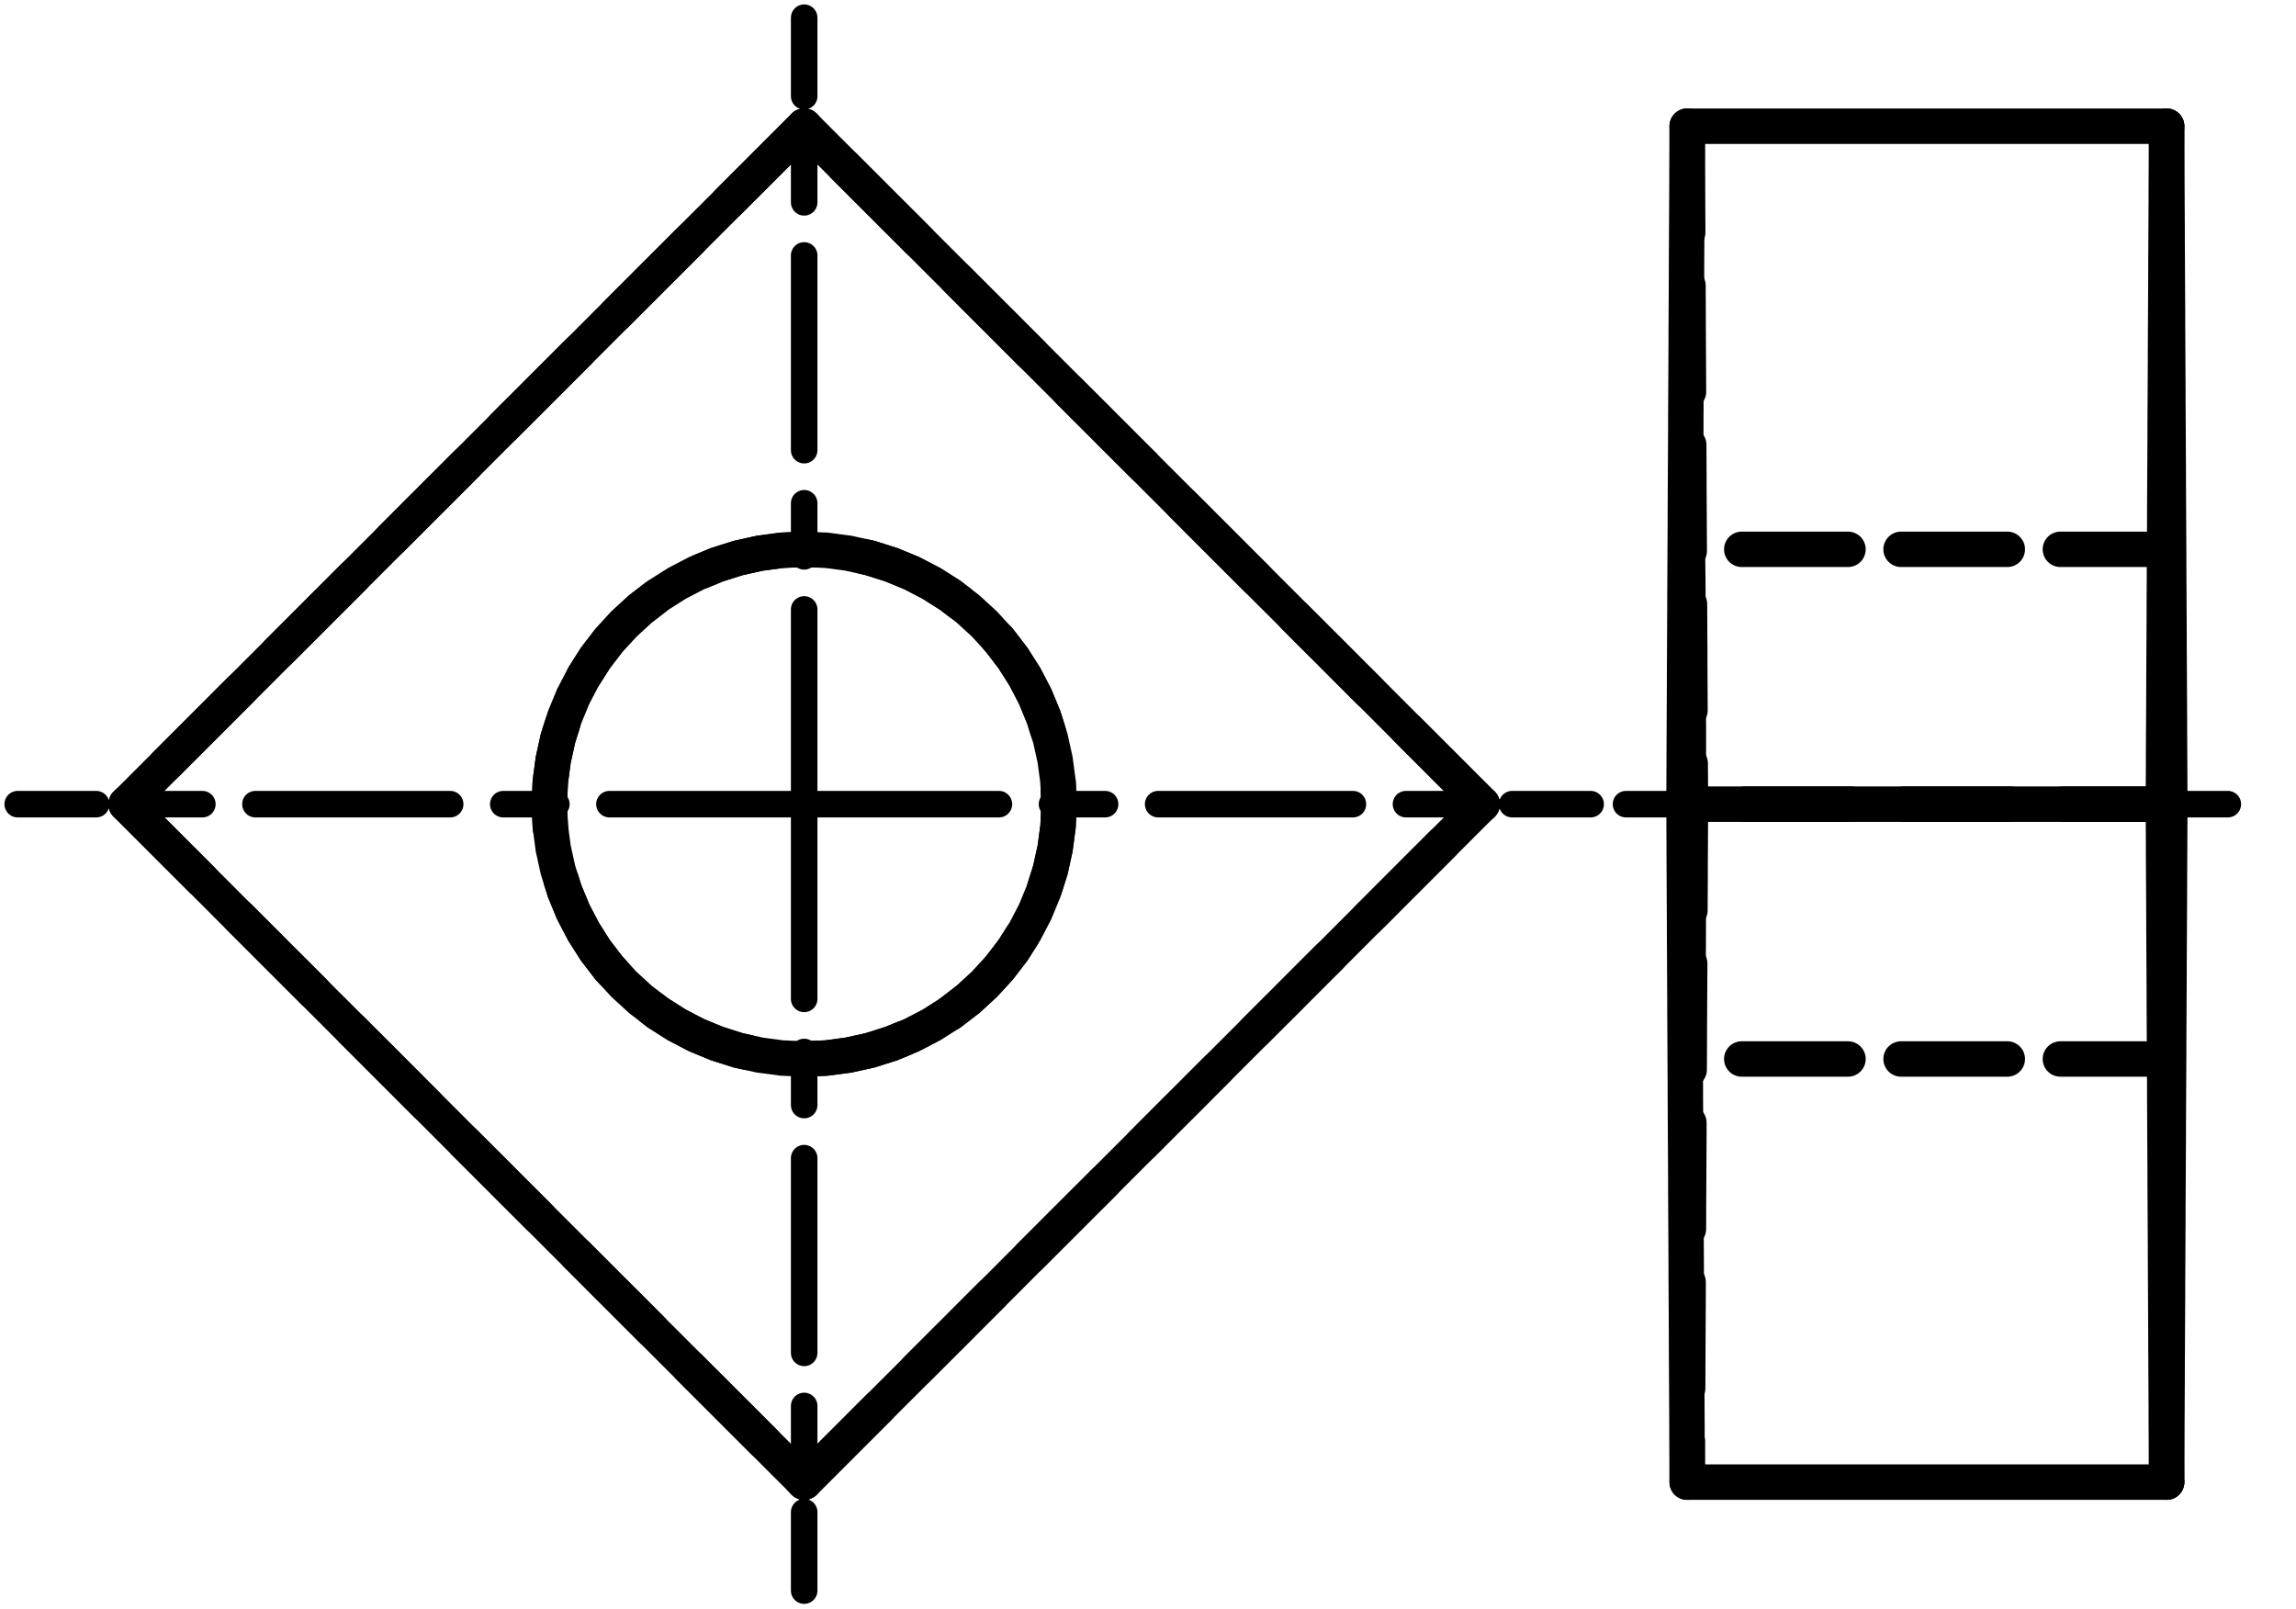
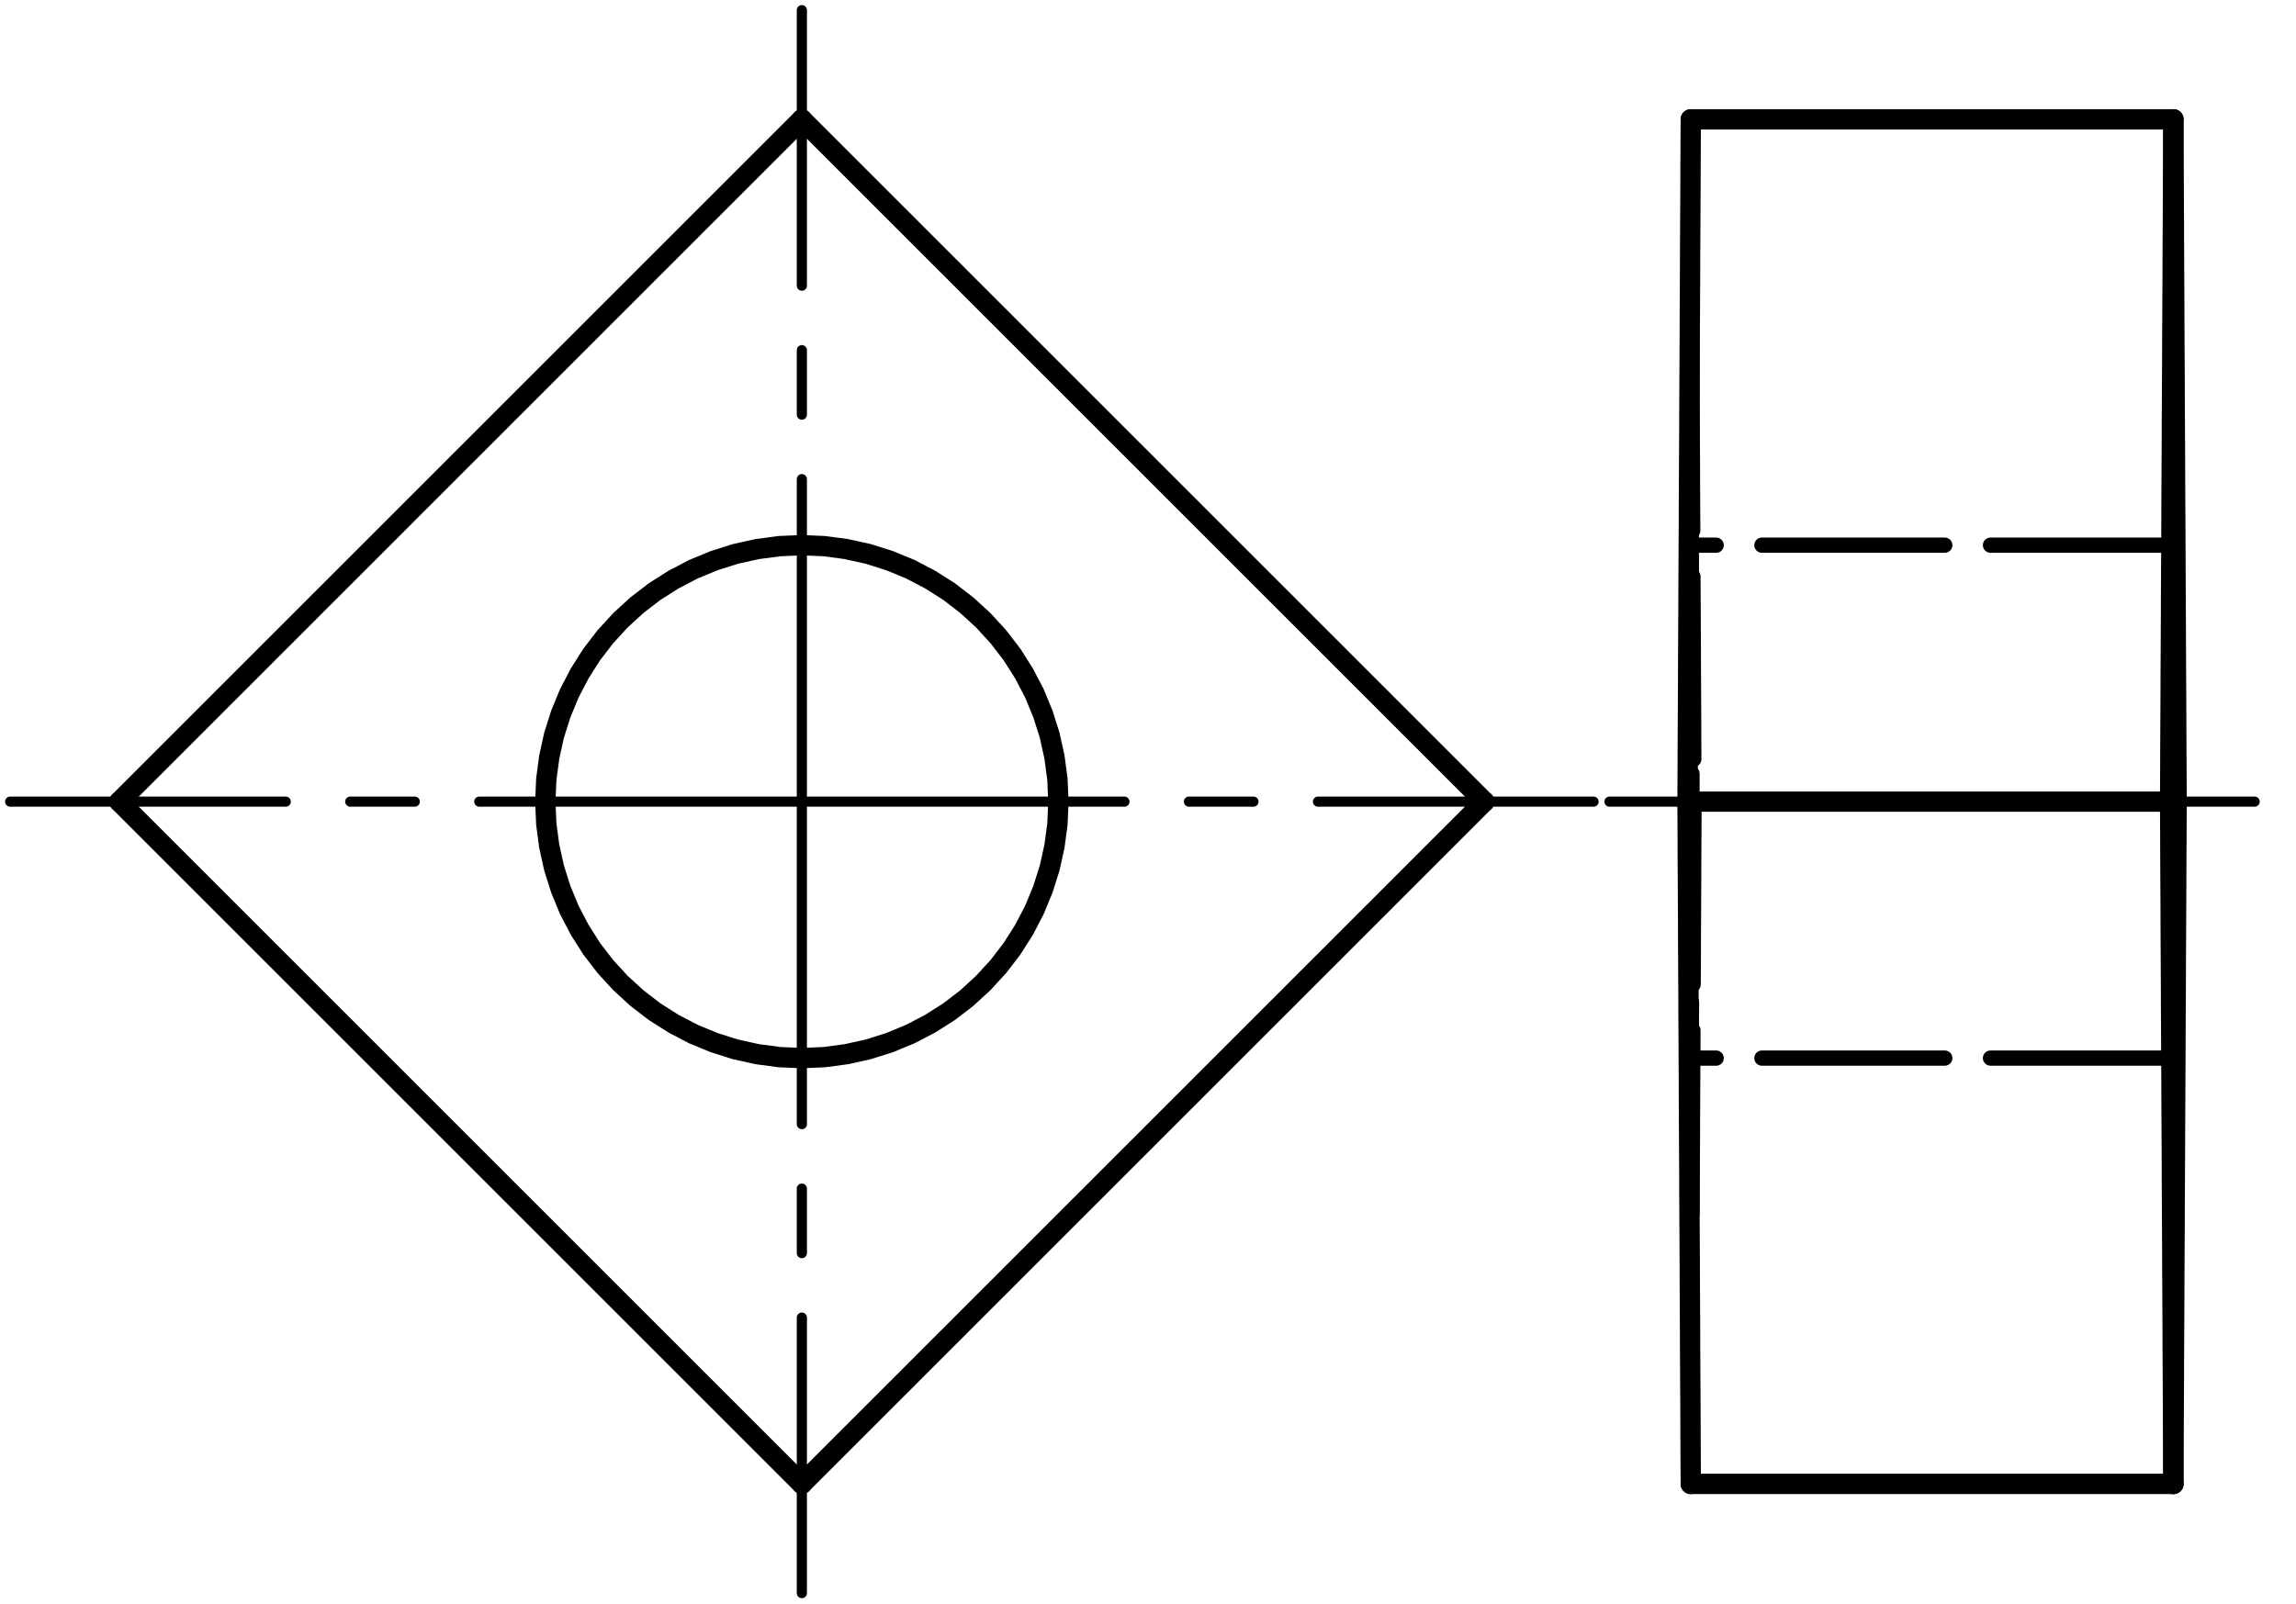
- <svg xmlns="http://www.w3.org/2000/svg" width="45.499mm" height="31.872mm" viewBox="-15.936 -15.936 45.499 31.872" version="1.1">
+ <svg xmlns="http://www.w3.org/2000/svg" width="45.198mm" height="31.57mm" viewBox="-15.785 -15.785 45.198 31.57" version="1.1">
  <g transform="scale(1,-1)" stroke-linecap="round">
-     <g fill="none" stroke="rgb(0,0,0)" stroke-width="0.702" id="Visible">
+     <g fill="none" stroke="rgb(0,0,0)" stroke-width="0.4" id="Visible">
      <path d="M 0.0,13.435 L -0.187,13.248 L -0.373,13.062 L -0.56,12.875 L -0.746,12.689 L -0.933,12.502 L -1.12,12.315 L -1.306,12.129 L -1.493,11.942 L -1.679,11.756 L -1.866,11.569 L -2.053,11.383 L -2.239,11.196 L -2.426,11.009 L -2.612,10.823 L -2.799,10.636 L -2.986,10.45 L -3.172,10.263 L -3.359,10.076 L -3.545,9.89 L -3.732,9.703 L -3.919,9.517 L -4.105,9.33 L -4.292,9.143 L -4.478,8.957 L -4.665,8.77 L -4.851,8.584 L -5.038,8.397 L -5.225,8.21 L -5.411,8.024 L -5.598,7.837 L -5.785,7.651 L -5.971,7.464 L -6.158,7.277 L -6.344,7.091 L -6.531,6.904 L -6.718,6.718 L -6.904,6.531 L -7.091,6.344 L -7.277,6.158 L -7.464,5.971 L -7.651,5.785 L -7.837,5.598 L -8.024,5.411 L -8.21,5.225 L -8.397,5.038 L -8.584,4.851 L -8.77,4.665 L -8.957,4.478 L -9.143,4.292 L -9.33,4.105 L -9.517,3.919 L -9.703,3.732 L -9.89,3.545 L -10.076,3.359 L -10.263,3.172 L -10.45,2.986 L -10.636,2.799 L -10.823,2.612 L -11.009,2.426 L -11.196,2.239 L -11.383,2.053 L -11.569,1.866 L -11.756,1.679 L -11.942,1.493 L -12.129,1.306 L -12.315,1.12 L -12.502,0.933 L -12.689,0.746 L -12.875,0.56 L -13.062,0.373 L -13.248,0.187 L -13.435,-0.0" />
      <path d="M 13.435,0.0 L 13.248,0.187 L 13.062,0.373 L 12.875,0.56 L 12.689,0.746 L 12.502,0.933 L 12.315,1.12 L 12.129,1.306 L 11.942,1.493 L 11.756,1.679 L 11.569,1.866 L 11.383,2.053 L 11.196,2.239 L 11.009,2.426 L 10.823,2.612 L 10.636,2.799 L 10.45,2.986 L 10.263,3.172 L 10.076,3.359 L 9.89,3.545 L 9.703,3.732 L 9.517,3.919 L 9.33,4.105 L 9.143,4.292 L 8.957,4.478 L 8.77,4.665 L 8.584,4.851 L 8.397,5.038 L 8.21,5.225 L 8.024,5.411 L 7.837,5.598 L 7.651,5.785 L 7.464,5.971 L 7.277,6.158 L 7.091,6.344 L 6.904,6.531 L 6.718,6.718 L 6.531,6.904 L 6.344,7.091 L 6.158,7.277 L 5.971,7.464 L 5.785,7.651 L 5.598,7.837 L 5.411,8.024 L 5.225,8.21 L 5.038,8.397 L 4.851,8.584 L 4.665,8.77 L 4.478,8.957 L 4.292,9.143 L 4.105,9.33 L 3.919,9.517 L 3.732,9.703 L 3.545,9.89 L 3.359,10.076 L 3.172,10.263 L 2.986,10.45 L 2.799,10.636 L 2.612,10.823 L 2.426,11.009 L 2.239,11.196 L 2.053,11.383 L 1.866,11.569 L 1.679,11.756 L 1.493,11.942 L 1.306,12.129 L 1.12,12.315 L 0.933,12.502 L 0.746,12.689 L 0.56,12.875 L 0.373,13.062 L 0.187,13.248 L -0.0,13.435" />
      <path d="M -13.435,0.0 L -13.248,-0.187 L -13.062,-0.373 L -12.875,-0.56 L -12.689,-0.746 L -12.502,-0.933 L -12.315,-1.12 L -12.129,-1.306 L -11.942,-1.493 L -11.756,-1.679 L -11.569,-1.866 L -11.383,-2.053 L -11.196,-2.239 L -11.009,-2.426 L -10.823,-2.612 L -10.636,-2.799 L -10.45,-2.986 L -10.263,-3.172 L -10.076,-3.359 L -9.89,-3.545 L -9.703,-3.732 L -9.517,-3.919 L -9.33,-4.105 L -9.143,-4.292 L -8.957,-4.478 L -8.77,-4.665 L -8.584,-4.851 L -8.397,-5.038 L -8.21,-5.225 L -8.024,-5.411 L -7.837,-5.598 L -7.651,-5.785 L -7.464,-5.971 L -7.277,-6.158 L -7.091,-6.344 L -6.904,-6.531 L -6.718,-6.718 L -6.531,-6.904 L -6.344,-7.091 L -6.158,-7.277 L -5.971,-7.464 L -5.785,-7.651 L -5.598,-7.837 L -5.411,-8.024 L -5.225,-8.21 L -5.038,-8.397 L -4.851,-8.584 L -4.665,-8.77 L -4.478,-8.957 L -4.292,-9.143 L -4.105,-9.33 L -3.919,-9.517 L -3.732,-9.703 L -3.545,-9.89 L -3.359,-10.076 L -3.172,-10.263 L -2.986,-10.45 L -2.799,-10.636 L -2.612,-10.823 L -2.426,-11.009 L -2.239,-11.196 L -2.053,-11.383 L -1.866,-11.569 L -1.679,-11.756 L -1.493,-11.942 L -1.306,-12.129 L -1.12,-12.315 L -0.933,-12.502 L -0.746,-12.689 L -0.56,-12.875 L -0.373,-13.062 L -0.187,-13.248 L 0.0,-13.435" />
      <path d="M 0.0,-13.435 L 0.187,-13.248 L 0.373,-13.062 L 0.56,-12.875 L 0.746,-12.689 L 0.933,-12.502 L 1.12,-12.315 L 1.306,-12.129 L 1.493,-11.942 L 1.679,-11.756 L 1.866,-11.569 L 2.053,-11.383 L 2.239,-11.196 L 2.426,-11.009 L 2.612,-10.823 L 2.799,-10.636 L 2.986,-10.45 L 3.172,-10.263 L 3.359,-10.076 L 3.545,-9.89 L 3.732,-9.703 L 3.919,-9.517 L 4.105,-9.33 L 4.292,-9.143 L 4.478,-8.957 L 4.665,-8.77 L 4.851,-8.584 L 5.038,-8.397 L 5.225,-8.21 L 5.411,-8.024 L 5.598,-7.837 L 5.785,-7.651 L 5.971,-7.464 L 6.158,-7.277 L 6.344,-7.091 L 6.531,-6.904 L 6.718,-6.718 L 6.904,-6.531 L 7.091,-6.344 L 7.277,-6.158 L 7.464,-5.971 L 7.651,-5.785 L 7.837,-5.598 L 8.024,-5.411 L 8.21,-5.225 L 8.397,-5.038 L 8.584,-4.851 L 8.77,-4.665 L 8.957,-4.478 L 9.143,-4.292 L 9.33,-4.105 L 9.517,-3.919 L 9.703,-3.732 L 9.89,-3.545 L 10.076,-3.359 L 10.263,-3.172 L 10.45,-2.986 L 10.636,-2.799 L 10.823,-2.612 L 11.009,-2.426 L 11.196,-2.239 L 11.383,-2.053 L 11.569,-1.866 L 11.756,-1.679 L 11.942,-1.493 L 12.129,-1.306 L 12.315,-1.12 L 12.502,-0.933 L 12.689,-0.746 L 12.875,-0.56 L 13.062,-0.373 L 13.248,-0.187 L 13.435,0.0" />
      <path d="M 0.0,5.05 L -0.44,5.031 L -0.877,4.973 L -1.307,4.878 L -1.727,4.745 L -2.134,4.577 L -2.525,4.373 L -2.897,4.137 L -3.246,3.869 L -3.571,3.571 L -3.869,3.246 L -4.137,2.897 L -4.373,2.525 L -4.577,2.134 L -4.745,1.727 L -4.878,1.307 L -4.973,0.877 L -5.031,0.44 L -5.05,-0.0 L -5.031,-0.44 L -4.973,-0.877 L -4.878,-1.307 L -4.745,-1.727 L -4.577,-2.134 L -4.373,-2.525 L -4.137,-2.897 L -3.869,-3.246 L -3.571,-3.571 L -3.246,-3.869 L -2.897,-4.137 L -2.525,-4.373 L -2.134,-4.577 L -1.727,-4.745 L -1.307,-4.878 L -0.877,-4.973 L -0.44,-5.031 L 0.0,-5.05 L 0.44,-5.031 L 0.877,-4.973 L 1.307,-4.878 L 1.727,-4.745 L 2.134,-4.577 L 2.525,-4.373 L 2.897,-4.137 L 3.246,-3.869 L 3.571,-3.571 L 3.869,-3.246 L 4.137,-2.897 L 4.373,-2.525 L 4.577,-2.134 L 4.745,-1.727 L 4.878,-1.307 L 4.973,-0.877 L 5.031,-0.44 L 5.05,0.0 L 5.031,0.44 L 4.973,0.877 L 4.878,1.307 L 4.745,1.727 L 4.577,2.134 L 4.373,2.525 L 4.137,2.897 L 3.869,3.246 L 3.571,3.571 L 3.246,3.869 L 2.897,4.137 L 2.525,4.373 L 2.134,4.577 L 1.727,4.745 L 1.307,4.878 L 0.877,4.973 L 0.44,5.031 L -0.0,5.05" />
      <path d="M 26.999,13.435 L 26.867,13.435 L 26.735,13.435 L 26.603,13.435 L 26.471,13.435 L 26.339,13.435 L 26.207,13.435 L 26.075,13.435 L 25.943,13.435 L 25.811,13.435 L 25.679,13.435 L 25.547,13.435 L 25.415,13.435 L 25.284,13.435 L 25.151,13.435 L 25.02,13.435 L 24.888,13.435 L 24.756,13.435 L 24.624,13.435 L 24.492,13.435 L 24.36,13.435 L 24.228,13.435 L 24.096,13.435 L 23.964,13.435 L 23.832,13.435 L 23.7,13.435 L 23.568,13.435 L 23.436,13.435 L 23.304,13.435 L 23.172,13.435 L 23.04,13.435 L 22.909,13.435 L 22.777,13.435 L 22.645,13.435 L 22.513,13.435 L 22.381,13.435 L 22.249,13.435 L 22.117,13.435 L 21.985,13.435 L 21.853,13.435 L 21.721,13.435 L 21.589,13.435 L 21.457,13.435 L 21.325,13.435 L 21.193,13.435 L 21.061,13.435 L 20.929,13.435 L 20.797,13.435 L 20.666,13.435 L 20.534,13.435 L 20.402,13.435 L 20.27,13.435 L 20.138,13.435 L 20.006,13.435 L 19.874,13.435 L 19.742,13.435 L 19.61,13.435 L 19.478,13.435 L 19.346,13.435 L 19.214,13.435 L 19.082,13.435 L 18.95,13.435 L 18.818,13.435 L 18.686,13.435 L 18.554,13.435 L 18.422,13.435 L 18.291,13.435 L 18.159,13.435 L 18.027,13.435 L 17.895,13.435 L 17.763,13.435 L 17.631,13.435 L 17.499,13.435" />
      <path d="M 26.999,13.435 L 27,13.248 L 27,13.062 L 27.001,12.875 L 27.002,12.689 L 27.003,12.502 L 27.004,12.315 L 27.005,12.129 L 27.006,11.942 L 27.007,11.756 L 27.008,11.569 L 27.009,11.383 L 27.009,11.196 L 27.01,11.009 L 27.011,10.823 L 27.012,10.636 L 27.013,10.45 L 27.014,10.263 L 27.015,10.076 L 27.016,9.89 L 27.017,9.703 L 27.017,9.517 L 27.018,9.33 L 27.019,9.143 L 27.02,8.957 L 27.021,8.77 L 27.022,8.584 L 27.023,8.397 L 27.024,8.21 L 27.024,8.024 L 27.025,7.837 L 27.026,7.651 L 27.027,7.464 L 27.028,7.277 L 27.029,7.091 L 27.03,6.904 L 27.031,6.718 L 27.032,6.531 L 27.032,6.344 L 27.033,6.158 L 27.034,5.971 L 27.035,5.785 L 27.036,5.598 L 27.037,5.411 L 27.038,5.225 L 27.039,5.038 L 27.04,4.851 L 27.04,4.665 L 27.041,4.478 L 27.042,4.292 L 27.043,4.105 L 27.044,3.919 L 27.045,3.732 L 27.046,3.545 L 27.047,3.359 L 27.047,3.172 L 27.048,2.986 L 27.049,2.799 L 27.05,2.612 L 27.051,2.426 L 27.052,2.239 L 27.053,2.053 L 27.054,1.866 L 27.055,1.679 L 27.055,1.493 L 27.056,1.306 L 27.057,1.12 L 27.058,0.933 L 27.059,0.746 L 27.06,0.56 L 27.061,0.373 L 27.062,0.187 L 27.063,0.0" />
      <path d="M 26.935,0.0 L 26.803,0.0 L 26.671,0.0 L 26.539,0.0 L 26.407,0.0 L 26.275,0.0 L 26.143,0.0 L 26.011,0.0 L 25.879,0.0 L 25.747,0.0 L 25.616,0.0 L 25.483,0.0 L 25.352,0.0 L 25.22,0.0 L 25.088,0.0 L 24.956,0.0 L 24.824,0.0 L 24.692,0.0 L 24.56,0.0 L 24.428,0.0 L 24.296,0.0 L 24.164,0.0 L 24.032,0.0 L 23.9,0.0 L 23.768,0.0 L 23.636,0.0 L 23.504,0.0 L 23.372,0.0 L 23.241,0.0 L 23.109,0.0 L 22.977,0.0 L 22.845,0.0 L 22.713,0.0 L 22.581,0.0 L 22.449,0.0 L 22.317,0.0 L 22.185,0.0 L 22.053,0.0 L 21.921,0.0 L 21.789,0.0 L 21.657,0.0 L 21.525,0.0 L 21.393,0.0 L 21.261,0.0 L 21.129,0.0 L 20.997,0.0 L 20.866,0.0 L 20.734,0.0 L 20.602,0.0 L 20.47,0.0 L 20.338,0.0 L 20.206,0.0 L 20.074,0.0 L 19.942,0.0 L 19.81,0.0 L 19.678,0.0 L 19.546,0.0 L 19.414,0.0 L 19.282,0.0 L 19.15,0.0 L 19.018,0.0 L 18.886,0.0 L 18.755,0.0 L 18.622,0.0 L 18.491,0.0 L 18.359,0.0 L 18.227,0.0 L 18.095,0.0 L 17.963,0.0 L 17.831,0.0 L 17.699,0.0 L 17.567,0.0 L 17.435,0.0" />
      <path d="M 26.935,0.0 L 26.936,0.187 L 26.937,0.373 L 26.938,0.56 L 26.939,0.746 L 26.939,0.933 L 26.94,1.12 L 26.941,1.306 L 26.942,1.493 L 26.943,1.679 L 26.944,1.866 L 26.945,2.053 L 26.946,2.239 L 26.946,2.426 L 26.947,2.612 L 26.948,2.799 L 26.949,2.986 L 26.95,3.172 L 26.951,3.359 L 26.952,3.545 L 26.953,3.732 L 26.953,3.919 L 26.954,4.105 L 26.955,4.292 L 26.956,4.478 L 26.957,4.665 L 26.958,4.851 L 26.959,5.038 L 26.96,5.225 L 26.961,5.411 L 26.962,5.598 L 26.962,5.785 L 26.963,5.971 L 26.964,6.158 L 26.965,6.344 L 26.966,6.531 L 26.967,6.718 L 26.968,6.904 L 26.969,7.091 L 26.97,7.277 L 26.97,7.464 L 26.971,7.651 L 26.972,7.837 L 26.973,8.024 L 26.974,8.21 L 26.975,8.397 L 26.976,8.584 L 26.977,8.77 L 26.977,8.957 L 26.978,9.143 L 26.979,9.33 L 26.98,9.517 L 26.981,9.703 L 26.982,9.89 L 26.983,10.076 L 26.984,10.263 L 26.985,10.45 L 26.985,10.636 L 26.986,10.823 L 26.987,11.009 L 26.988,11.196 L 26.989,11.383 L 26.99,11.569 L 26.991,11.756 L 26.992,11.942 L 26.992,12.129 L 26.993,12.315 L 26.994,12.502 L 26.995,12.689 L 26.996,12.875 L 26.997,13.062 L 26.998,13.248 L 26.999,13.435" />
      <path d="M 17.435,0.0 L 17.436,0.187 L 17.437,0.373 L 17.438,0.56 L 17.439,0.746 L 17.439,0.933 L 17.44,1.12 L 17.441,1.306 L 17.442,1.493 L 17.443,1.679 L 17.444,1.866 L 17.445,2.053 L 17.446,2.239 L 17.447,2.426 L 17.447,2.612 L 17.448,2.799 L 17.449,2.986 L 17.45,3.172 L 17.451,3.359 L 17.452,3.545 L 17.453,3.732 L 17.454,3.919 L 17.454,4.105 L 17.455,4.292 L 17.456,4.478 L 17.457,4.665 L 17.458,4.851 L 17.459,5.038 L 17.46,5.225 L 17.461,5.411 L 17.462,5.598 L 17.462,5.785 L 17.463,5.971 L 17.464,6.158 L 17.465,6.344 L 17.466,6.531 L 17.467,6.718 L 17.468,6.904 L 17.469,7.091 L 17.47,7.277 L 17.471,7.464 L 17.471,7.651 L 17.472,7.837 L 17.473,8.024 L 17.474,8.21 L 17.475,8.397 L 17.476,8.584 L 17.477,8.77 L 17.478,8.957 L 17.479,9.143 L 17.479,9.33 L 17.48,9.517 L 17.481,9.703 L 17.482,9.89 L 17.483,10.076 L 17.484,10.263 L 17.485,10.45 L 17.485,10.636 L 17.486,10.823 L 17.487,11.009 L 17.488,11.196 L 17.489,11.383 L 17.49,11.569 L 17.491,11.756 L 17.492,11.942 L 17.493,12.129 L 17.494,12.315 L 17.494,12.502 L 17.495,12.689 L 17.496,12.875 L 17.497,13.062 L 17.498,13.248 L 17.499,13.435" />
      <path d="M 26.999,-13.435 L 26.867,-13.435 L 26.735,-13.435 L 26.603,-13.435 L 26.471,-13.435 L 26.339,-13.435 L 26.207,-13.435 L 26.075,-13.435 L 25.943,-13.435 L 25.811,-13.435 L 25.679,-13.435 L 25.547,-13.435 L 25.415,-13.435 L 25.284,-13.435 L 25.151,-13.435 L 25.02,-13.435 L 24.888,-13.435 L 24.756,-13.435 L 24.624,-13.435 L 24.492,-13.435 L 24.36,-13.435 L 24.228,-13.435 L 24.096,-13.435 L 23.964,-13.435 L 23.832,-13.435 L 23.7,-13.435 L 23.568,-13.435 L 23.436,-13.435 L 23.304,-13.435 L 23.172,-13.435 L 23.04,-13.435 L 22.909,-13.435 L 22.777,-13.435 L 22.645,-13.435 L 22.513,-13.435 L 22.381,-13.435 L 22.249,-13.435 L 22.117,-13.435 L 21.985,-13.435 L 21.853,-13.435 L 21.721,-13.435 L 21.589,-13.435 L 21.457,-13.435 L 21.325,-13.435 L 21.193,-13.435 L 21.061,-13.435 L 20.929,-13.435 L 20.797,-13.435 L 20.666,-13.435 L 20.534,-13.435 L 20.402,-13.435 L 20.27,-13.435 L 20.138,-13.435 L 20.006,-13.435 L 19.874,-13.435 L 19.742,-13.435 L 19.61,-13.435 L 19.478,-13.435 L 19.346,-13.435 L 19.214,-13.435 L 19.082,-13.435 L 18.95,-13.435 L 18.818,-13.435 L 18.686,-13.435 L 18.554,-13.435 L 18.422,-13.435 L 18.291,-13.435 L 18.159,-13.435 L 18.027,-13.435 L 17.895,-13.435 L 17.763,-13.435 L 17.631,-13.435 L 17.499,-13.435" />
      <path d="M 27.063,0.0 L 27.062,-0.187 L 27.061,-0.373 L 27.06,-0.56 L 27.059,-0.746 L 27.058,-0.933 L 27.057,-1.12 L 27.056,-1.306 L 27.055,-1.493 L 27.055,-1.679 L 27.054,-1.866 L 27.053,-2.053 L 27.052,-2.239 L 27.051,-2.426 L 27.05,-2.612 L 27.049,-2.799 L 27.048,-2.986 L 27.047,-3.172 L 27.047,-3.359 L 27.046,-3.545 L 27.045,-3.732 L 27.044,-3.919 L 27.043,-4.105 L 27.042,-4.292 L 27.041,-4.478 L 27.04,-4.665 L 27.04,-4.851 L 27.039,-5.038 L 27.038,-5.225 L 27.037,-5.411 L 27.036,-5.598 L 27.035,-5.785 L 27.034,-5.971 L 27.033,-6.158 L 27.032,-6.344 L 27.032,-6.531 L 27.031,-6.718 L 27.03,-6.904 L 27.029,-7.091 L 27.028,-7.277 L 27.027,-7.464 L 27.026,-7.651 L 27.025,-7.837 L 27.024,-8.024 L 27.024,-8.21 L 27.023,-8.397 L 27.022,-8.584 L 27.021,-8.77 L 27.02,-8.957 L 27.019,-9.143 L 27.018,-9.33 L 27.017,-9.517 L 27.017,-9.703 L 27.016,-9.89 L 27.015,-10.076 L 27.014,-10.263 L 27.013,-10.45 L 27.012,-10.636 L 27.011,-10.823 L 27.01,-11.009 L 27.009,-11.196 L 27.009,-11.383 L 27.008,-11.569 L 27.007,-11.756 L 27.006,-11.942 L 27.005,-12.129 L 27.004,-12.315 L 27.003,-12.502 L 27.002,-12.689 L 27.001,-12.875 L 27,-13.062 L 27,-13.248 L 26.999,-13.435" />
      <path d="M 26.999,-13.435 L 26.998,-13.248 L 26.997,-13.062 L 26.996,-12.875 L 26.995,-12.689 L 26.994,-12.502 L 26.993,-12.315 L 26.992,-12.129 L 26.992,-11.942 L 26.991,-11.756 L 26.99,-11.569 L 26.989,-11.383 L 26.988,-11.196 L 26.987,-11.009 L 26.986,-10.823 L 26.985,-10.636 L 26.985,-10.45 L 26.984,-10.263 L 26.983,-10.076 L 26.982,-9.89 L 26.981,-9.703 L 26.98,-9.517 L 26.979,-9.33 L 26.978,-9.143 L 26.977,-8.957 L 26.977,-8.77 L 26.976,-8.584 L 26.975,-8.397 L 26.974,-8.21 L 26.973,-8.024 L 26.972,-7.837 L 26.971,-7.651 L 26.97,-7.464 L 26.97,-7.277 L 26.969,-7.091 L 26.968,-6.904 L 26.967,-6.718 L 26.966,-6.531 L 26.965,-6.344 L 26.964,-6.158 L 26.963,-5.971 L 26.962,-5.785 L 26.962,-5.598 L 26.961,-5.411 L 26.96,-5.225 L 26.959,-5.038 L 26.958,-4.851 L 26.957,-4.665 L 26.956,-4.478 L 26.955,-4.292 L 26.954,-4.105 L 26.953,-3.919 L 26.953,-3.732 L 26.952,-3.545 L 26.951,-3.359 L 26.95,-3.172 L 26.949,-2.986 L 26.948,-2.799 L 26.947,-2.612 L 26.946,-2.426 L 26.946,-2.239 L 26.945,-2.053 L 26.944,-1.866 L 26.943,-1.679 L 26.942,-1.493 L 26.941,-1.306 L 26.94,-1.12 L 26.939,-0.933 L 26.939,-0.746 L 26.938,-0.56 L 26.937,-0.373 L 26.936,-0.187 L 26.935,-0.0" />
      <path d="M 26.999,5.05 L 27.004,4.91 L 27.007,4.77 L 27.008,4.63 L 27.01,4.489 L 27.011,4.349 L 27.012,4.209 L 27.013,4.068 L 27.014,3.928 L 27.015,3.788 L 27.015,3.647 L 27.016,3.507 L 27.017,3.367 L 27.017,3.227 L 27.018,3.086 L 27.018,2.946 L 27.019,2.806 L 27.019,2.666 L 27.02,2.525 L 27.02,2.385 L 27.02,2.245 L 27.02,2.104 L 27.021,1.964 L 27.021,1.824 L 27.021,1.683 L 27.022,1.543 L 27.022,1.403 L 27.022,1.263 L 27.022,1.122 L 27.022,0.982 L 27.022,0.842 L 27.023,0.702 L 27.023,0.561 L 27.023,0.421 L 27.023,0.281 L 27.023,0.14 L 27.023,0.0 L 27.023,-0.14 L 27.023,-0.281 L 27.023,-0.421 L 27.023,-0.561 L 27.023,-0.701 L 27.022,-0.842 L 27.022,-0.982 L 27.022,-1.122 L 27.022,-1.262 L 27.022,-1.403 L 27.022,-1.543 L 27.021,-1.683 L 27.021,-1.824 L 27.021,-1.964 L 27.02,-2.104 L 27.02,-2.244 L 27.02,-2.385 L 27.02,-2.525 L 27.019,-2.665 L 27.019,-2.806 L 27.018,-2.946 L 27.018,-3.086 L 27.017,-3.227 L 27.017,-3.367 L 27.016,-3.507 L 27.015,-3.647 L 27.015,-3.788 L 27.014,-3.928 L 27.013,-4.068 L 27.012,-4.208 L 27.011,-4.349 L 27.01,-4.489 L 27.008,-4.629 L 27.007,-4.77 L 27.004,-4.91 L 26.999,-5.05" />
      <path d="M 26.999,-5.05 L 26.993,-4.91 L 26.991,-4.77 L 26.989,-4.63 L 26.988,-4.489 L 26.986,-4.349 L 26.985,-4.209 L 26.985,-4.068 L 26.984,-3.928 L 26.983,-3.788 L 26.982,-3.647 L 26.982,-3.507 L 26.981,-3.367 L 26.98,-3.227 L 26.98,-3.086 L 26.979,-2.946 L 26.979,-2.806 L 26.978,-2.666 L 26.978,-2.525 L 26.978,-2.385 L 26.977,-2.245 L 26.977,-2.104 L 26.977,-1.964 L 26.976,-1.824 L 26.976,-1.683 L 26.976,-1.543 L 26.976,-1.403 L 26.976,-1.263 L 26.975,-1.122 L 26.975,-0.982 L 26.975,-0.842 L 26.975,-0.702 L 26.975,-0.561 L 26.975,-0.421 L 26.975,-0.281 L 26.975,-0.14 L 26.975,0.0 L 26.975,0.14 L 26.975,0.281 L 26.975,0.421 L 26.975,0.561 L 26.975,0.701 L 26.975,0.842 L 26.975,0.982 L 26.975,1.122 L 26.976,1.262 L 26.976,1.403 L 26.976,1.543 L 26.976,1.683 L 26.976,1.824 L 26.977,1.964 L 26.977,2.104 L 26.977,2.244 L 26.978,2.385 L 26.978,2.525 L 26.978,2.665 L 26.979,2.806 L 26.979,2.946 L 26.98,3.086 L 26.98,3.227 L 26.981,3.367 L 26.982,3.507 L 26.982,3.647 L 26.983,3.788 L 26.984,3.928 L 26.985,4.068 L 26.985,4.208 L 26.986,4.349 L 26.988,4.489 L 26.989,4.629 L 26.991,4.77 L 26.993,4.91 L 26.999,5.05" />
      <path d="M 17.499,-13.435 L 17.498,-13.248 L 17.497,-13.062 L 17.496,-12.875 L 17.495,-12.689 L 17.494,-12.502 L 17.494,-12.315 L 17.493,-12.129 L 17.492,-11.942 L 17.491,-11.756 L 17.49,-11.569 L 17.489,-11.383 L 17.488,-11.196 L 17.487,-11.009 L 17.486,-10.823 L 17.485,-10.636 L 17.485,-10.45 L 17.484,-10.263 L 17.483,-10.076 L 17.482,-9.89 L 17.481,-9.703 L 17.48,-9.517 L 17.479,-9.33 L 17.479,-9.143 L 17.478,-8.957 L 17.477,-8.77 L 17.476,-8.584 L 17.475,-8.397 L 17.474,-8.21 L 17.473,-8.024 L 17.472,-7.837 L 17.471,-7.651 L 17.471,-7.464 L 17.47,-7.277 L 17.469,-7.091 L 17.468,-6.904 L 17.467,-6.718 L 17.466,-6.531 L 17.465,-6.344 L 17.464,-6.158 L 17.463,-5.971 L 17.462,-5.785 L 17.462,-5.598 L 17.461,-5.411 L 17.46,-5.225 L 17.459,-5.038 L 17.458,-4.851 L 17.457,-4.665 L 17.456,-4.478 L 17.455,-4.292 L 17.454,-4.105 L 17.454,-3.919 L 17.453,-3.732 L 17.452,-3.545 L 17.451,-3.359 L 17.45,-3.172 L 17.449,-2.986 L 17.448,-2.799 L 17.447,-2.612 L 17.447,-2.426 L 17.446,-2.239 L 17.445,-2.053 L 17.444,-1.866 L 17.443,-1.679 L 17.442,-1.493 L 17.441,-1.306 L 17.44,-1.12 L 17.439,-0.933 L 17.439,-0.746 L 17.438,-0.56 L 17.437,-0.373 L 17.436,-0.187 L 17.435,-0.0" />
    </g>
-     <g fill="none" stroke="rgb(0,0,0)" stroke-width="0.702" id="Hidden" stroke-dasharray="2.105 1.052">
+     <g fill="none" stroke="rgb(0,0,0)" stroke-width="0.3" id="Hidden" stroke-dasharray="3.6 0.9">
      <path d="M 0.0,13.435 L -0.187,13.248 L -0.373,13.062 L -0.56,12.875 L -0.746,12.689 L -0.933,12.502 L -1.12,12.315 L -1.306,12.129 L -1.493,11.942 L -1.679,11.756 L -1.866,11.569 L -2.053,11.383 L -2.239,11.196 L -2.426,11.009 L -2.612,10.823 L -2.799,10.636 L -2.986,10.45 L -3.172,10.263 L -3.359,10.076 L -3.545,9.89 L -3.732,9.703 L -3.919,9.517 L -4.105,9.33 L -4.292,9.143 L -4.478,8.957 L -4.665,8.77 L -4.851,8.584 L -5.038,8.397 L -5.225,8.21 L -5.411,8.024 L -5.598,7.837 L -5.785,7.651 L -5.971,7.464 L -6.158,7.277 L -6.344,7.091 L -6.531,6.904 L -6.718,6.718 L -6.904,6.531 L -7.091,6.344 L -7.277,6.158 L -7.464,5.971 L -7.651,5.785 L -7.837,5.598 L -8.024,5.411 L -8.21,5.225 L -8.397,5.038 L -8.584,4.851 L -8.77,4.665 L -8.957,4.478 L -9.143,4.292 L -9.33,4.105 L -9.517,3.919 L -9.703,3.732 L -9.89,3.545 L -10.076,3.359 L -10.263,3.172 L -10.45,2.986 L -10.636,2.799 L -10.823,2.612 L -11.009,2.426 L -11.196,2.239 L -11.383,2.053 L -11.569,1.866 L -11.756,1.679 L -11.942,1.493 L -12.129,1.306 L -12.315,1.12 L -12.502,0.933 L -12.689,0.746 L -12.875,0.56 L -13.062,0.373 L -13.248,0.187 L -13.435,-0.0" />
      <path d="M 13.435,0.0 L 13.248,0.187 L 13.062,0.373 L 12.875,0.56 L 12.689,0.746 L 12.502,0.933 L 12.315,1.12 L 12.129,1.306 L 11.942,1.493 L 11.756,1.679 L 11.569,1.866 L 11.383,2.053 L 11.196,2.239 L 11.009,2.426 L 10.823,2.612 L 10.636,2.799 L 10.45,2.986 L 10.263,3.172 L 10.076,3.359 L 9.89,3.545 L 9.703,3.732 L 9.517,3.919 L 9.33,4.105 L 9.143,4.292 L 8.957,4.478 L 8.77,4.665 L 8.584,4.851 L 8.397,5.038 L 8.21,5.225 L 8.024,5.411 L 7.837,5.598 L 7.651,5.785 L 7.464,5.971 L 7.277,6.158 L 7.091,6.344 L 6.904,6.531 L 6.718,6.718 L 6.531,6.904 L 6.344,7.091 L 6.158,7.277 L 5.971,7.464 L 5.785,7.651 L 5.598,7.837 L 5.411,8.024 L 5.225,8.21 L 5.038,8.397 L 4.851,8.584 L 4.665,8.77 L 4.478,8.957 L 4.292,9.143 L 4.105,9.33 L 3.919,9.517 L 3.732,9.703 L 3.545,9.89 L 3.359,10.076 L 3.172,10.263 L 2.986,10.45 L 2.799,10.636 L 2.612,10.823 L 2.426,11.009 L 2.239,11.196 L 2.053,11.383 L 1.866,11.569 L 1.679,11.756 L 1.493,11.942 L 1.306,12.129 L 1.12,12.315 L 0.933,12.502 L 0.746,12.689 L 0.56,12.875 L 0.373,13.062 L 0.187,13.248 L -0.0,13.435" />
      <path d="M -13.435,0.0 L -13.248,-0.187 L -13.062,-0.373 L -12.875,-0.56 L -12.689,-0.746 L -12.502,-0.933 L -12.315,-1.12 L -12.129,-1.306 L -11.942,-1.493 L -11.756,-1.679 L -11.569,-1.866 L -11.383,-2.053 L -11.196,-2.239 L -11.009,-2.426 L -10.823,-2.612 L -10.636,-2.799 L -10.45,-2.986 L -10.263,-3.172 L -10.076,-3.359 L -9.89,-3.545 L -9.703,-3.732 L -9.517,-3.919 L -9.33,-4.105 L -9.143,-4.292 L -8.957,-4.478 L -8.77,-4.665 L -8.584,-4.851 L -8.397,-5.038 L -8.21,-5.225 L -8.024,-5.411 L -7.837,-5.598 L -7.651,-5.785 L -7.464,-5.971 L -7.277,-6.158 L -7.091,-6.344 L -6.904,-6.531 L -6.718,-6.718 L -6.531,-6.904 L -6.344,-7.091 L -6.158,-7.277 L -5.971,-7.464 L -5.785,-7.651 L -5.598,-7.837 L -5.411,-8.024 L -5.225,-8.21 L -5.038,-8.397 L -4.851,-8.584 L -4.665,-8.77 L -4.478,-8.957 L -4.292,-9.143 L -4.105,-9.33 L -3.919,-9.517 L -3.732,-9.703 L -3.545,-9.89 L -3.359,-10.076 L -3.172,-10.263 L -2.986,-10.45 L -2.799,-10.636 L -2.612,-10.823 L -2.426,-11.009 L -2.239,-11.196 L -2.053,-11.383 L -1.866,-11.569 L -1.679,-11.756 L -1.493,-11.942 L -1.306,-12.129 L -1.12,-12.315 L -0.933,-12.502 L -0.746,-12.689 L -0.56,-12.875 L -0.373,-13.062 L -0.187,-13.248 L 0.0,-13.435" />
      <path d="M 0.0,-13.435 L 0.187,-13.248 L 0.373,-13.062 L 0.56,-12.875 L 0.746,-12.689 L 0.933,-12.502 L 1.12,-12.315 L 1.306,-12.129 L 1.493,-11.942 L 1.679,-11.756 L 1.866,-11.569 L 2.053,-11.383 L 2.239,-11.196 L 2.426,-11.009 L 2.612,-10.823 L 2.799,-10.636 L 2.986,-10.45 L 3.172,-10.263 L 3.359,-10.076 L 3.545,-9.89 L 3.732,-9.703 L 3.919,-9.517 L 4.105,-9.33 L 4.292,-9.143 L 4.478,-8.957 L 4.665,-8.77 L 4.851,-8.584 L 5.038,-8.397 L 5.225,-8.21 L 5.411,-8.024 L 5.598,-7.837 L 5.785,-7.651 L 5.971,-7.464 L 6.158,-7.277 L 6.344,-7.091 L 6.531,-6.904 L 6.718,-6.718 L 6.904,-6.531 L 7.091,-6.344 L 7.277,-6.158 L 7.464,-5.971 L 7.651,-5.785 L 7.837,-5.598 L 8.024,-5.411 L 8.21,-5.225 L 8.397,-5.038 L 8.584,-4.851 L 8.77,-4.665 L 8.957,-4.478 L 9.143,-4.292 L 9.33,-4.105 L 9.517,-3.919 L 9.703,-3.732 L 9.89,-3.545 L 10.076,-3.359 L 10.263,-3.172 L 10.45,-2.986 L 10.636,-2.799 L 10.823,-2.612 L 11.009,-2.426 L 11.196,-2.239 L 11.383,-2.053 L 11.569,-1.866 L 11.756,-1.679 L 11.942,-1.493 L 12.129,-1.306 L 12.315,-1.12 L 12.502,-0.933 L 12.689,-0.746 L 12.875,-0.56 L 13.062,-0.373 L 13.248,-0.187 L 13.435,0.0" />
      <path d="M 0.0,5.05 L -0.44,5.031 L -0.877,4.973 L -1.307,4.878 L -1.727,4.745 L -2.134,4.577 L -2.525,4.373 L -2.897,4.137 L -3.246,3.869 L -3.571,3.571 L -3.869,3.246 L -4.137,2.897 L -4.373,2.525 L -4.577,2.134 L -4.745,1.727 L -4.878,1.307 L -4.973,0.877 L -5.031,0.44 L -5.05,-0.0 L -5.031,-0.44 L -4.973,-0.877 L -4.878,-1.307 L -4.745,-1.727 L -4.577,-2.134 L -4.373,-2.525 L -4.137,-2.897 L -3.869,-3.246 L -3.571,-3.571 L -3.246,-3.869 L -2.897,-4.137 L -2.525,-4.373 L -2.134,-4.577 L -1.727,-4.745 L -1.307,-4.878 L -0.877,-4.973 L -0.44,-5.031 L 0.0,-5.05 L 0.44,-5.031 L 0.877,-4.973 L 1.307,-4.878 L 1.727,-4.745 L 2.134,-4.577 L 2.525,-4.373 L 2.897,-4.137 L 3.246,-3.869 L 3.571,-3.571 L 3.869,-3.246 L 4.137,-2.897 L 4.373,-2.525 L 4.577,-2.134 L 4.745,-1.727 L 4.878,-1.307 L 4.973,-0.877 L 5.031,-0.44 L 5.05,0.0 L 5.031,0.44 L 4.973,0.877 L 4.878,1.307 L 4.745,1.727 L 4.577,2.134 L 4.373,2.525 L 4.137,2.897 L 3.869,3.246 L 3.571,3.571 L 3.246,3.869 L 2.897,4.137 L 2.525,4.373 L 2.134,4.577 L 1.727,4.745 L 1.307,4.878 L 0.877,4.973 L 0.44,5.031 L -0.0,5.05" />
      <path d="M 27.063,0.0 L 26.931,0.0 L 26.799,0.0 L 26.667,0.0 L 26.535,0.0 L 26.403,0.0 L 26.271,0.0 L 26.139,0.0 L 26.007,0.0 L 25.875,0.0 L 25.743,0.0 L 25.611,0.0 L 25.479,0.0 L 25.347,0.0 L 25.215,0.0 L 25.083,0.0 L 24.951,0.0 L 24.82,0.0 L 24.688,0.0 L 24.556,0.0 L 24.424,0.0 L 24.292,0.0 L 24.16,0.0 L 24.028,0.0 L 23.896,0.0 L 23.764,0.0 L 23.632,0.0 L 23.5,0.0 L 23.368,0.0 L 23.236,0.0 L 23.104,0.0 L 22.972,0.0 L 22.84,0.0 L 22.708,0.0 L 22.576,0.0 L 22.445,0.0 L 22.313,0.0 L 22.181,0.0 L 22.049,0.0 L 21.917,0.0 L 21.785,0.0 L 21.653,0.0 L 21.521,0.0 L 21.389,0.0 L 21.257,0.0 L 21.125,0.0 L 20.993,0.0 L 20.861,0.0 L 20.729,0.0 L 20.597,0.0 L 20.465,0.0 L 20.334,0.0 L 20.201,0.0 L 20.07,0.0 L 19.938,0.0 L 19.806,0.0 L 19.674,0.0 L 19.542,0.0 L 19.41,0.0 L 19.278,0.0 L 19.146,0.0 L 19.014,0.0 L 18.882,0.0 L 18.75,0.0 L 18.618,0.0 L 18.486,0.0 L 18.354,0.0 L 18.222,0.0 L 18.09,0.0 L 17.959,0.0 L 17.826,0.0 L 17.695,0.0 L 17.563,0.0" />
      <path d="M 17.499,13.435 L 17.5,13.248 L 17.501,13.062 L 17.502,12.875 L 17.502,12.689 L 17.503,12.502 L 17.504,12.315 L 17.505,12.129 L 17.506,11.942 L 17.507,11.756 L 17.508,11.569 L 17.509,11.383 L 17.509,11.196 L 17.51,11.009 L 17.511,10.823 L 17.512,10.636 L 17.513,10.45 L 17.514,10.263 L 17.515,10.076 L 17.516,9.89 L 17.517,9.703 L 17.517,9.517 L 17.518,9.33 L 17.519,9.143 L 17.52,8.957 L 17.521,8.77 L 17.522,8.584 L 17.523,8.397 L 17.524,8.21 L 17.524,8.024 L 17.525,7.837 L 17.526,7.651 L 17.527,7.464 L 17.528,7.277 L 17.529,7.091 L 17.53,6.904 L 17.531,6.718 L 17.532,6.531 L 17.532,6.344 L 17.533,6.158 L 17.534,5.971 L 17.535,5.785 L 17.536,5.598 L 17.537,5.411 L 17.538,5.225 L 17.539,5.038 L 17.54,4.851 L 17.541,4.665 L 17.541,4.478 L 17.542,4.292 L 17.543,4.105 L 17.544,3.919 L 17.545,3.732 L 17.546,3.545 L 17.547,3.359 L 17.548,3.172 L 17.549,2.986 L 17.549,2.799 L 17.55,2.612 L 17.551,2.426 L 17.552,2.239 L 17.553,2.053 L 17.554,1.866 L 17.555,1.679 L 17.556,1.493 L 17.556,1.306 L 17.557,1.12 L 17.558,0.933 L 17.559,0.746 L 17.56,0.56 L 17.561,0.373 L 17.562,0.187 L 17.563,-0.0" />
      <path d="M 17.563,0.0 L 17.562,-0.187 L 17.561,-0.373 L 17.56,-0.56 L 17.559,-0.746 L 17.558,-0.933 L 17.557,-1.12 L 17.556,-1.306 L 17.556,-1.493 L 17.555,-1.679 L 17.554,-1.866 L 17.553,-2.053 L 17.552,-2.239 L 17.551,-2.426 L 17.55,-2.612 L 17.549,-2.799 L 17.549,-2.986 L 17.548,-3.172 L 17.547,-3.359 L 17.546,-3.545 L 17.545,-3.732 L 17.544,-3.919 L 17.543,-4.105 L 17.542,-4.292 L 17.541,-4.478 L 17.541,-4.665 L 17.54,-4.851 L 17.539,-5.038 L 17.538,-5.225 L 17.537,-5.411 L 17.536,-5.598 L 17.535,-5.785 L 17.534,-5.971 L 17.533,-6.158 L 17.532,-6.344 L 17.532,-6.531 L 17.531,-6.718 L 17.53,-6.904 L 17.529,-7.091 L 17.528,-7.277 L 17.527,-7.464 L 17.526,-7.651 L 17.525,-7.837 L 17.524,-8.024 L 17.524,-8.21 L 17.523,-8.397 L 17.522,-8.584 L 17.521,-8.77 L 17.52,-8.957 L 17.519,-9.143 L 17.518,-9.33 L 17.517,-9.517 L 17.517,-9.703 L 17.516,-9.89 L 17.515,-10.076 L 17.514,-10.263 L 17.513,-10.45 L 17.512,-10.636 L 17.511,-10.823 L 17.51,-11.009 L 17.509,-11.196 L 17.509,-11.383 L 17.508,-11.569 L 17.507,-11.756 L 17.506,-11.942 L 17.505,-12.129 L 17.504,-12.315 L 17.503,-12.502 L 17.502,-12.689 L 17.502,-12.875 L 17.501,-13.062 L 17.5,-13.248 L 17.499,-13.435" />
      <path d="M 17.499,5.05 L 17.505,4.91 L 17.507,4.77 L 17.508,4.63 L 17.51,4.489 L 17.511,4.349 L 17.512,4.209 L 17.513,4.068 L 17.514,3.928 L 17.515,3.788 L 17.515,3.647 L 17.516,3.507 L 17.517,3.367 L 17.517,3.227 L 17.518,3.086 L 17.518,2.946 L 17.519,2.806 L 17.519,2.666 L 17.52,2.525 L 17.52,2.385 L 17.52,2.245 L 17.521,2.104 L 17.521,1.964 L 17.521,1.824 L 17.521,1.683 L 17.522,1.543 L 17.522,1.403 L 17.522,1.263 L 17.522,1.122 L 17.522,0.982 L 17.523,0.842 L 17.523,0.702 L 17.523,0.561 L 17.523,0.421 L 17.523,0.281 L 17.523,0.14 L 17.523,0.0 L 17.523,-0.14 L 17.523,-0.281 L 17.523,-0.421 L 17.523,-0.561 L 17.523,-0.701 L 17.523,-0.842 L 17.522,-0.982 L 17.522,-1.122 L 17.522,-1.262 L 17.522,-1.403 L 17.522,-1.543 L 17.521,-1.683 L 17.521,-1.824 L 17.521,-1.964 L 17.521,-2.104 L 17.52,-2.244 L 17.52,-2.385 L 17.52,-2.525 L 17.519,-2.665 L 17.519,-2.806 L 17.518,-2.946 L 17.518,-3.086 L 17.517,-3.227 L 17.517,-3.367 L 17.516,-3.507 L 17.515,-3.647 L 17.515,-3.788 L 17.514,-3.928 L 17.513,-4.068 L 17.512,-4.208 L 17.511,-4.349 L 17.51,-4.489 L 17.508,-4.629 L 17.507,-4.77 L 17.505,-4.91 L 17.499,-5.05" />
      <path d="M 17.499,-5.05 L 17.493,-4.91 L 17.491,-4.77 L 17.489,-4.63 L 17.488,-4.489 L 17.487,-4.349 L 17.486,-4.209 L 17.485,-4.068 L 17.484,-3.928 L 17.483,-3.788 L 17.482,-3.647 L 17.482,-3.507 L 17.481,-3.367 L 17.48,-3.227 L 17.48,-3.086 L 17.479,-2.946 L 17.479,-2.806 L 17.479,-2.666 L 17.478,-2.525 L 17.478,-2.385 L 17.477,-2.245 L 17.477,-2.104 L 17.477,-1.964 L 17.477,-1.824 L 17.476,-1.683 L 17.476,-1.543 L 17.476,-1.403 L 17.476,-1.263 L 17.476,-1.122 L 17.475,-0.982 L 17.475,-0.842 L 17.475,-0.702 L 17.475,-0.561 L 17.475,-0.421 L 17.475,-0.281 L 17.475,-0.14 L 17.475,0.0 L 17.475,0.14 L 17.475,0.281 L 17.475,0.421 L 17.475,0.561 L 17.475,0.701 L 17.475,0.842 L 17.475,0.982 L 17.476,1.122 L 17.476,1.262 L 17.476,1.403 L 17.476,1.543 L 17.476,1.683 L 17.477,1.824 L 17.477,1.964 L 17.477,2.104 L 17.477,2.244 L 17.478,2.385 L 17.478,2.525 L 17.479,2.665 L 17.479,2.806 L 17.479,2.946 L 17.48,3.086 L 17.48,3.227 L 17.481,3.367 L 17.482,3.507 L 17.482,3.647 L 17.483,3.788 L 17.484,3.928 L 17.485,4.068 L 17.486,4.208 L 17.487,4.349 L 17.488,4.489 L 17.489,4.629 L 17.491,4.77 L 17.493,4.91 L 17.499,5.05" />
      <path d="M 26.999,5.05 L 26.867,5.05 L 26.735,5.05 L 26.603,5.05 L 26.471,5.05 L 26.339,5.05 L 26.207,5.05 L 26.075,5.05 L 25.943,5.05 L 25.811,5.05 L 25.679,5.05 L 25.547,5.05 L 25.415,5.05 L 25.284,5.05 L 25.151,5.05 L 25.02,5.05 L 24.888,5.05 L 24.756,5.05 L 24.624,5.05 L 24.492,5.05 L 24.36,5.05 L 24.228,5.05 L 24.096,5.05 L 23.964,5.05 L 23.832,5.05 L 23.7,5.05 L 23.568,5.05 L 23.436,5.05 L 23.304,5.05 L 23.172,5.05 L 23.04,5.05 L 22.909,5.05 L 22.777,5.05 L 22.645,5.05 L 22.513,5.05 L 22.381,5.05 L 22.249,5.05 L 22.117,5.05 L 21.985,5.05 L 21.853,5.05 L 21.721,5.05 L 21.589,5.05 L 21.457,5.05 L 21.325,5.05 L 21.193,5.05 L 21.061,5.05 L 20.929,5.05 L 20.797,5.05 L 20.666,5.05 L 20.534,5.05 L 20.402,5.05 L 20.27,5.05 L 20.138,5.05 L 20.006,5.05 L 19.874,5.05 L 19.742,5.05 L 19.61,5.05 L 19.478,5.05 L 19.346,5.05 L 19.214,5.05 L 19.082,5.05 L 18.95,5.05 L 18.818,5.05 L 18.686,5.05 L 18.554,5.05 L 18.422,5.05 L 18.291,5.05 L 18.159,5.05 L 18.027,5.05 L 17.895,5.05 L 17.763,5.05 L 17.631,5.05 L 17.499,5.05" />
      <path d="M 26.999,-5.05 L 26.867,-5.05 L 26.735,-5.05 L 26.603,-5.05 L 26.471,-5.05 L 26.339,-5.05 L 26.207,-5.05 L 26.075,-5.05 L 25.943,-5.05 L 25.811,-5.05 L 25.679,-5.05 L 25.547,-5.05 L 25.415,-5.05 L 25.284,-5.05 L 25.151,-5.05 L 25.02,-5.05 L 24.888,-5.05 L 24.756,-5.05 L 24.624,-5.05 L 24.492,-5.05 L 24.36,-5.05 L 24.228,-5.05 L 24.096,-5.05 L 23.964,-5.05 L 23.832,-5.05 L 23.7,-5.05 L 23.568,-5.05 L 23.436,-5.05 L 23.304,-5.05 L 23.172,-5.05 L 23.04,-5.05 L 22.909,-5.05 L 22.777,-5.05 L 22.645,-5.05 L 22.513,-5.05 L 22.381,-5.05 L 22.249,-5.05 L 22.117,-5.05 L 21.985,-5.05 L 21.853,-5.05 L 21.721,-5.05 L 21.589,-5.05 L 21.457,-5.05 L 21.325,-5.05 L 21.193,-5.05 L 21.061,-5.05 L 20.929,-5.05 L 20.797,-5.05 L 20.666,-5.05 L 20.534,-5.05 L 20.402,-5.05 L 20.27,-5.05 L 20.138,-5.05 L 20.006,-5.05 L 19.874,-5.05 L 19.742,-5.05 L 19.61,-5.05 L 19.478,-5.05 L 19.346,-5.05 L 19.214,-5.05 L 19.082,-5.05 L 18.95,-5.05 L 18.818,-5.05 L 18.686,-5.05 L 18.554,-5.05 L 18.422,-5.05 L 18.291,-5.05 L 18.159,-5.05 L 18.027,-5.05 L 17.895,-5.05 L 17.763,-5.05 L 17.631,-5.05 L 17.499,-5.05" />
    </g>
-     <g fill="none" stroke="rgb(0,0,0)" stroke-width="0.526" id="Center" stroke-dasharray="3.859 1.052 1.052 1.052">
+     <g fill="none" stroke="rgb(0,0,0)" stroke-width="0.2" id="Center" stroke-dasharray="6.35 1.27 1.27 1.27">
      <line x1="0.0" y1="0.0" x2="-15.585" y2="0.0" />
      <line x1="0.0" y1="0.0" x2="15.585" y2="0.0" />
      <line x1="0.0" y1="0.0" x2="0.0" y2="-15.585" />
      <line x1="0.0" y1="0.0" x2="0.0" y2="15.585" />
      <line x1="22.249" y1="0.0" x2="15.285" y2="0.0" />
      <line x1="22.249" y1="0.0" x2="29.213" y2="0.0" />
    </g>
  </g>
</svg>
